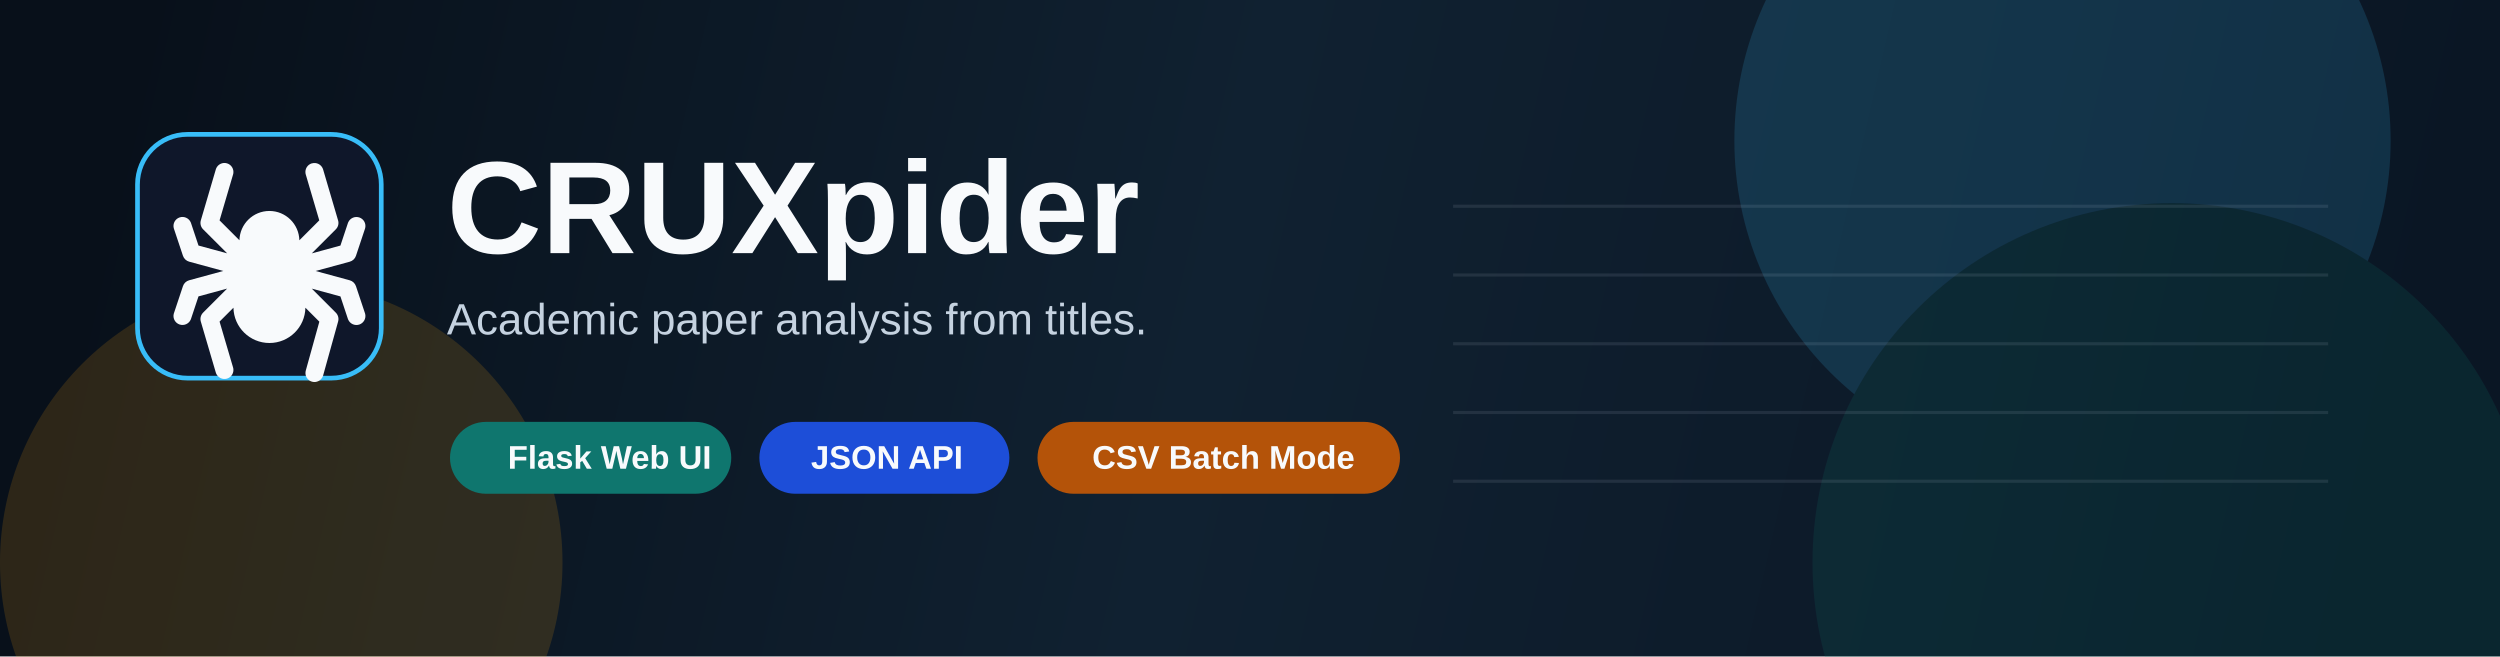
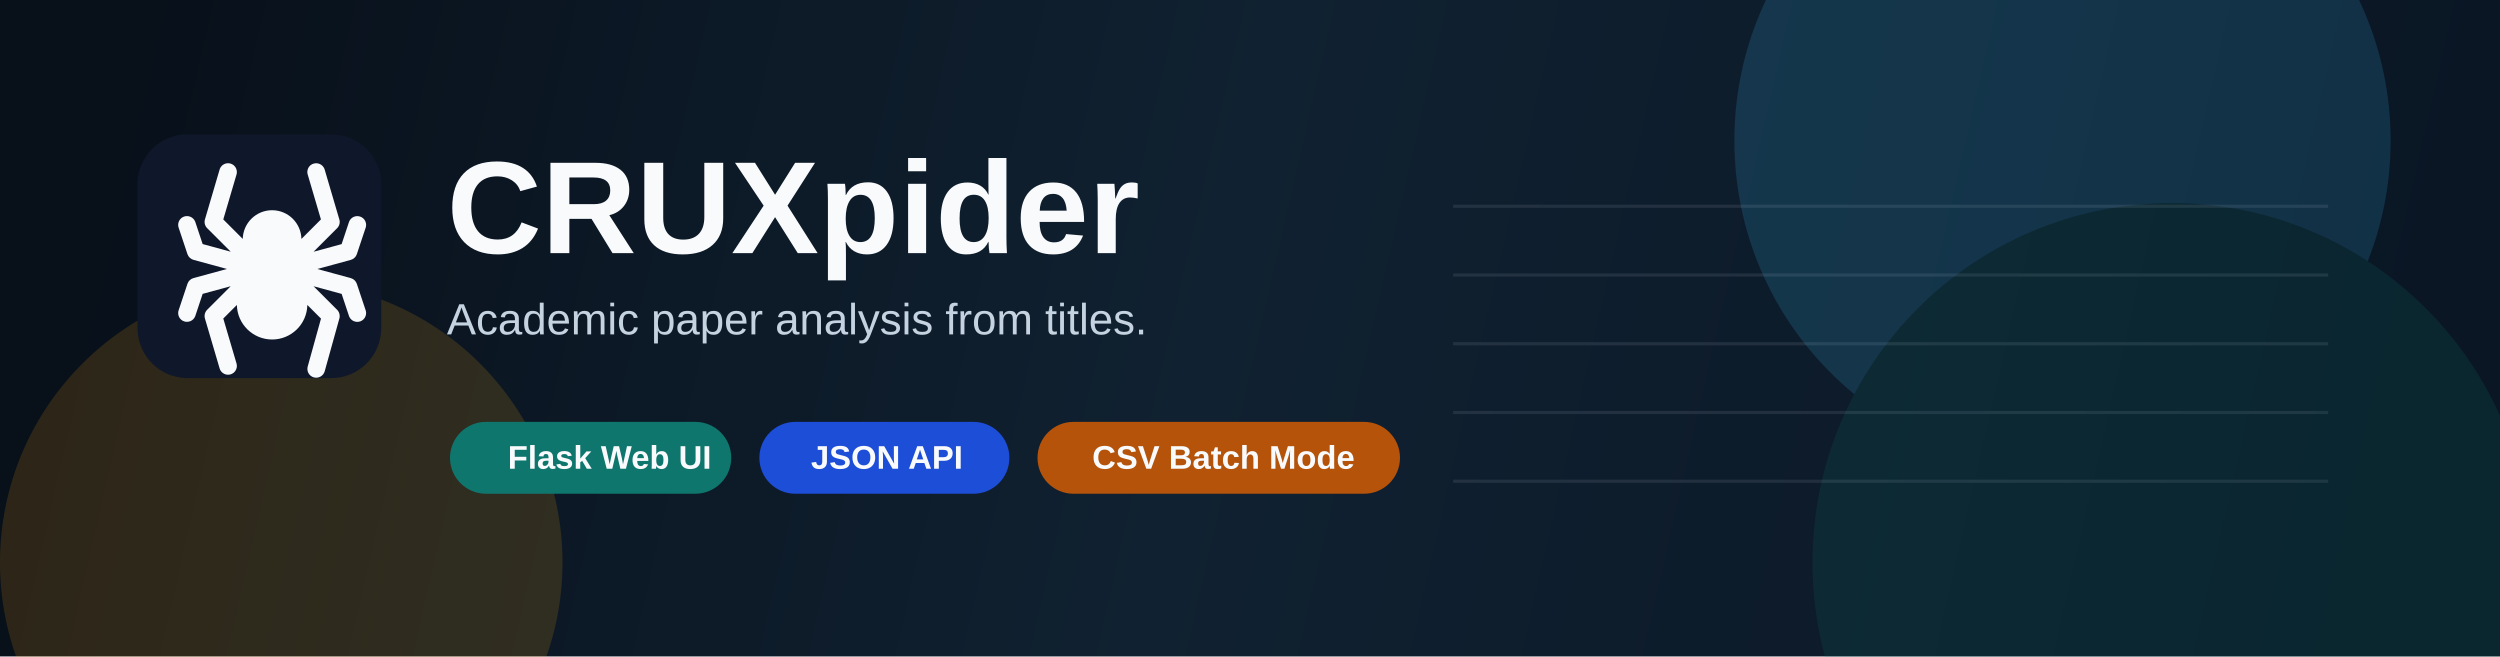
<svg xmlns="http://www.w3.org/2000/svg" width="1600" height="420" viewBox="0 0 1600 420" fill="none">
  <rect width="1600" height="420" fill="#08111B" />
  <rect width="1600" height="420" fill="url(#bg)" />
  <g opacity="0.16">
    <circle cx="1320" cy="90" r="210" fill="#38BDF8" />
    <circle cx="1390" cy="360" r="230" fill="#0F766E" />
    <circle cx="180" cy="360" r="180" fill="#F59E0B" />
  </g>
  <g opacity="0.1" stroke="#D6E3F0" stroke-width="2">
    <path d="M930 132H1490" />
    <path d="M930 176H1490" />
    <path d="M930 220H1490" />
    <path d="M930 264H1490" />
    <path d="M930 308H1490" />
  </g>
-   <rect x="88" y="86" width="156" height="156" rx="32" fill="#0F172A" stroke="#38BDF8" stroke-width="3" />
-   <g transform="translate(111 112) scale(0.24)">
+   <rect x="88" y="86" width="156" height="156" rx="32" fill="#0F172A" />
+   <g transform="translate(114 112) scale(0.235)">
    <path d="M369.3-31c11.9-3.5 24.4 2.7 29 13.9l.8 2.3 40 136c2.5 8.4 .1 17.5-6.1 23.7l-64.1 64.1 76.4-20.8 19.9-59.8 .9-2.3c5-11.1 17.7-16.8 29.5-12.9 11.8 3.9 18.5 16.1 15.8 28l-.7 2.4-24 72c-2.5 7.6-8.7 13.4-16.5 15.6l-91.1 24.8 91.1 24.8c7.7 2.1 13.9 8 16.5 15.6l24 72 .7 2.4c2.7 11.9-4.1 24.1-15.8 28-11.8 3.9-24.5-1.8-29.5-12.9l-.9-2.3-19.9-59.8-76.4-20.8 64.1 64.1c6.1 6.1 8.5 15.1 6.2 23.4l-40 144-.8 2.3c-4.4 11.3-16.8 17.7-28.8 14.4-12-3.3-19.3-15.2-17.2-27.2l.5-2.4 36.2-130.5-37.2-37.2C351 406 308.4 448 256 448s-95-42-96-94.1l-37 37 36 122.3 .6 2.4c2.2 11.9-4.9 23.9-16.8 27.4-11.9 3.5-24.4-2.7-29-13.9l-.8-2.3-40-136c-2.5-8.4-.1-17.5 6.1-23.8l64.1-64.1-76.4 20.8-19.9 59.8-.9 2.3c-5 11.1-17.7 16.8-29.5 12.9s-18.5-16.1-15.8-28l.7-2.4 24-72c2.5-7.6 8.7-13.4 16.5-15.6l91.1-24.8-91.1-24.8c-7.7-2.1-13.9-8-16.5-15.6l-24-72-.7-2.4c-2.7-11.9 4.1-24.1 15.8-28s24.5 1.8 29.5 12.9l.9 2.3 19.9 59.8 76.4 20.8-64.1-64.1c-6.2-6.2-8.5-15.3-6.1-23.7l40-136 .8-2.3c4.6-11.3 17.1-17.4 29-13.9 11.9 3.5 19 15.5 16.8 27.4l-.6 2.4-36 122.3 53 53c1-43.3 36.4-78.1 79.9-78.1s78.9 34.8 79.9 78.2l53.1-53.1-36-122.3-.6-2.4c-2.2-12 4.9-23.9 16.8-27.4z" fill="#F8FAFC" />
  </g>
  <text x="286" y="162" font-family="Arial, Helvetica, sans-serif" font-size="84" font-weight="700" fill="#F8FAFC">CRUXpider</text>
  <text x="286" y="214" font-family="Arial, Helvetica, sans-serif" font-size="28" font-weight="400" fill="#C5D2E0">Academic paper analysis from titles.</text>
  <g>
    <rect x="288" y="270" width="180" height="46" rx="23" fill="#0F766E" />
    <text x="325" y="300" font-family="Arial, Helvetica, sans-serif" font-size="21" font-weight="700" fill="#F8FAFC">Flask Web UI</text>
    <rect x="486" y="270" width="160" height="46" rx="23" fill="#1D4ED8" />
    <text x="519" y="300" font-family="Arial, Helvetica, sans-serif" font-size="21" font-weight="700" fill="#F8FAFC">JSON API</text>
    <rect x="664" y="270" width="232" height="46" rx="23" fill="#B45309" />
    <text x="699" y="300" font-family="Arial, Helvetica, sans-serif" font-size="21" font-weight="700" fill="#F8FAFC">CSV Batch Mode</text>
  </g>
  <defs>
    <linearGradient id="bg" x1="80" y1="50" x2="1520" y2="380" gradientUnits="userSpaceOnUse">
      <stop stop-color="#08101A" />
      <stop offset="0.48" stop-color="#102131" />
      <stop offset="1" stop-color="#0A1624" />
    </linearGradient>
  </defs>
</svg>
